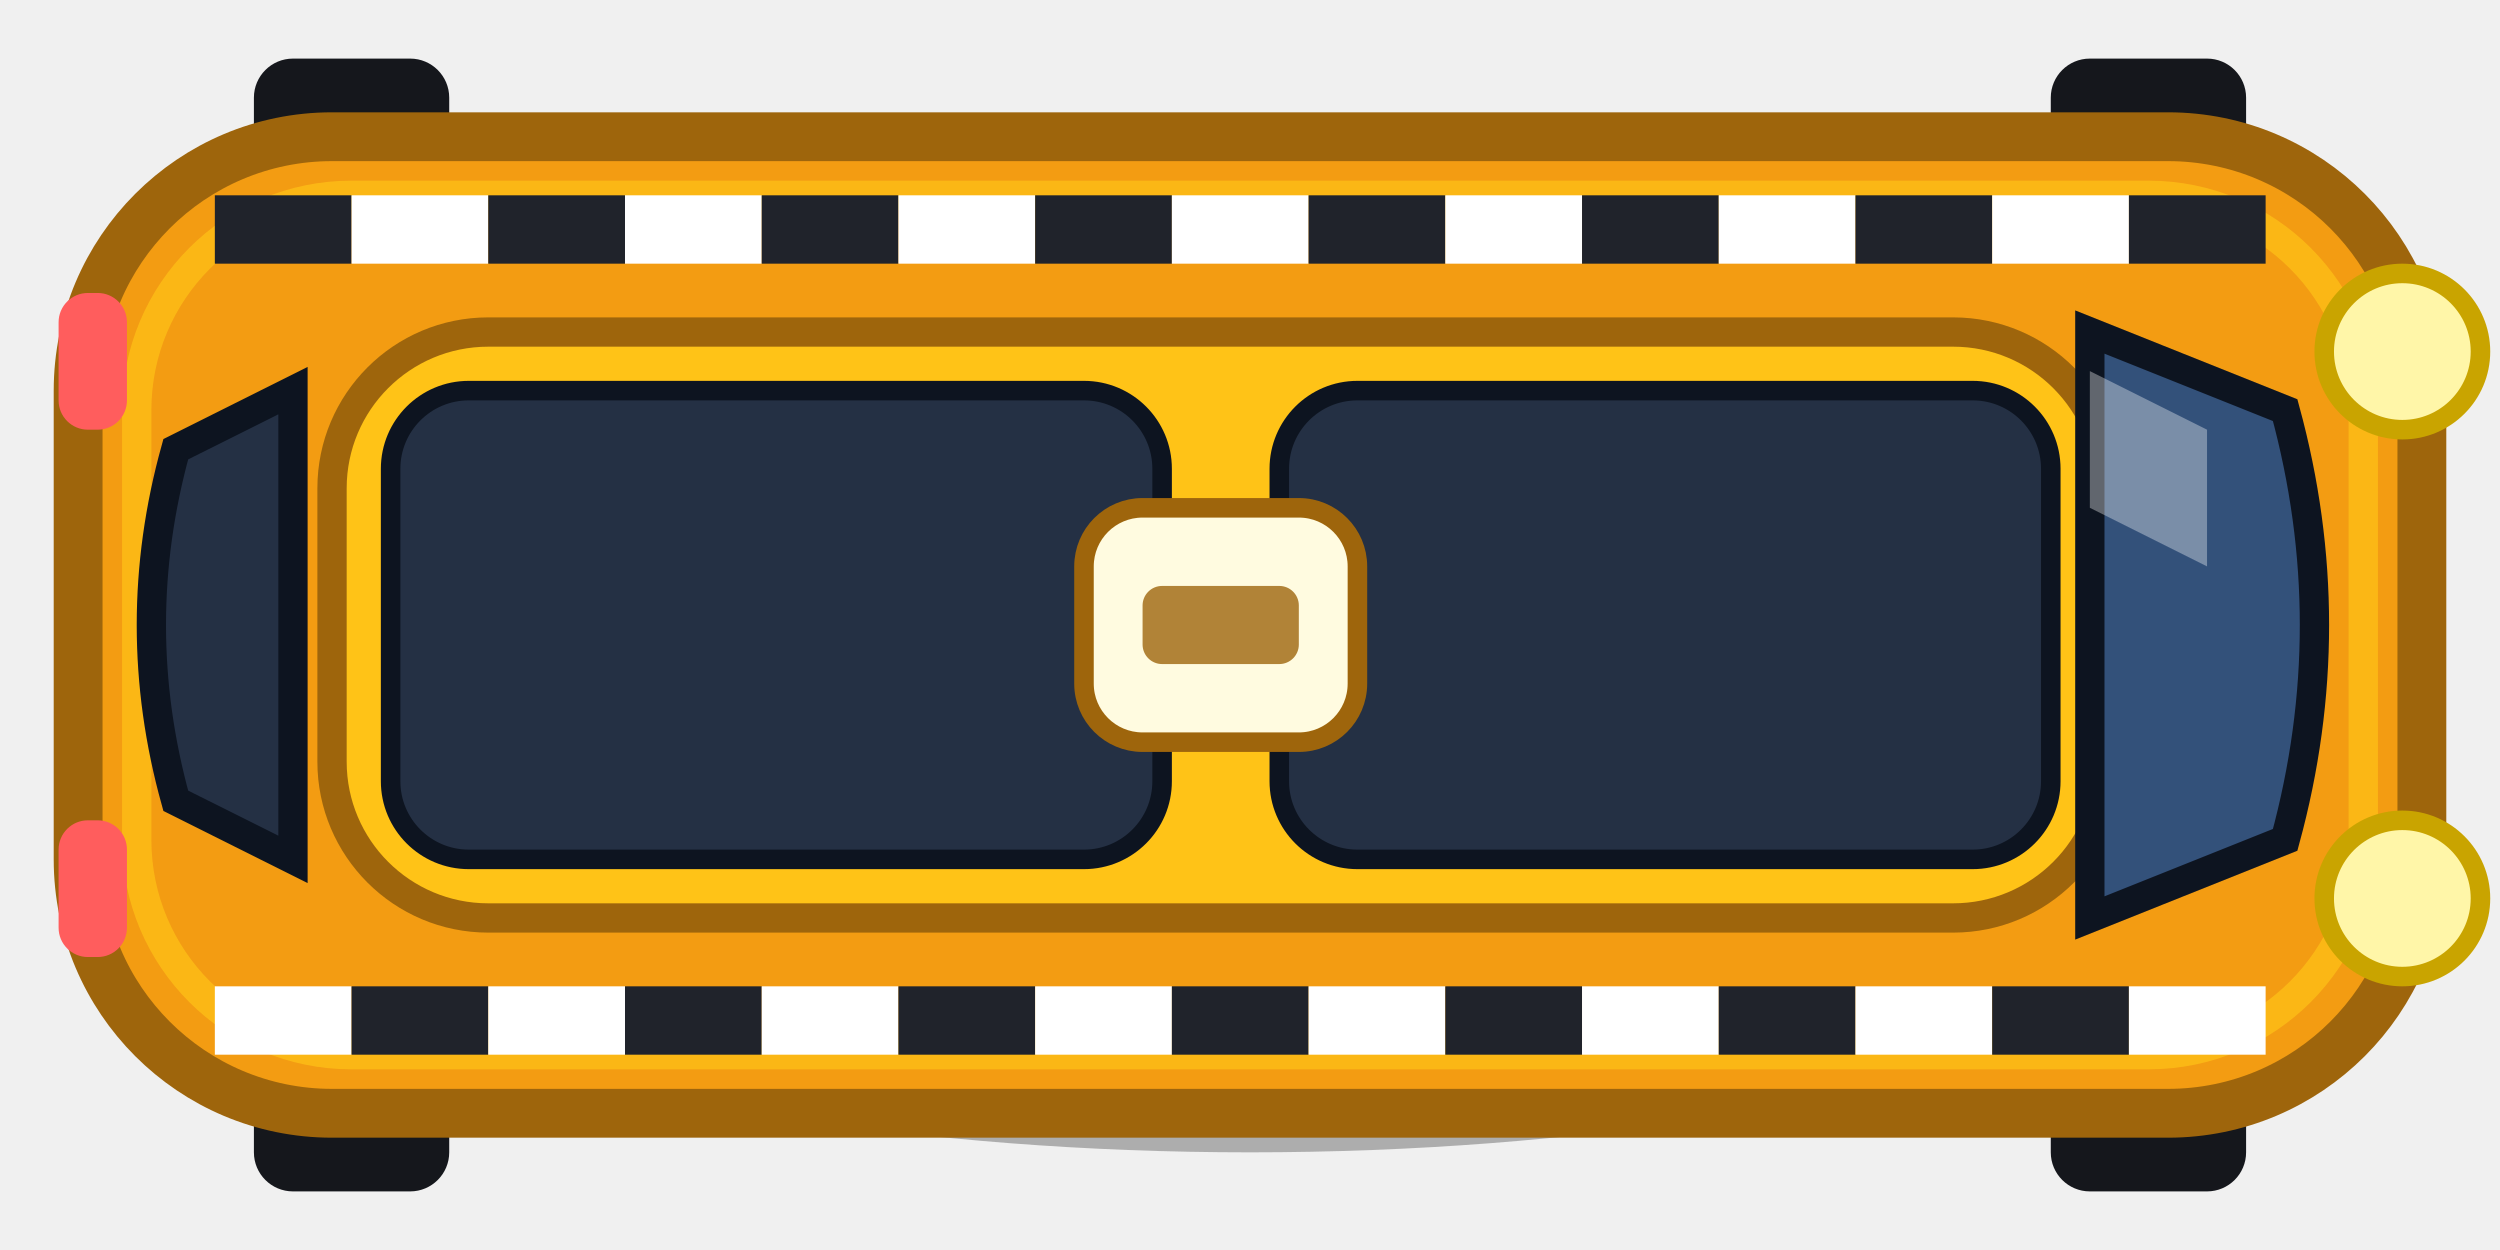
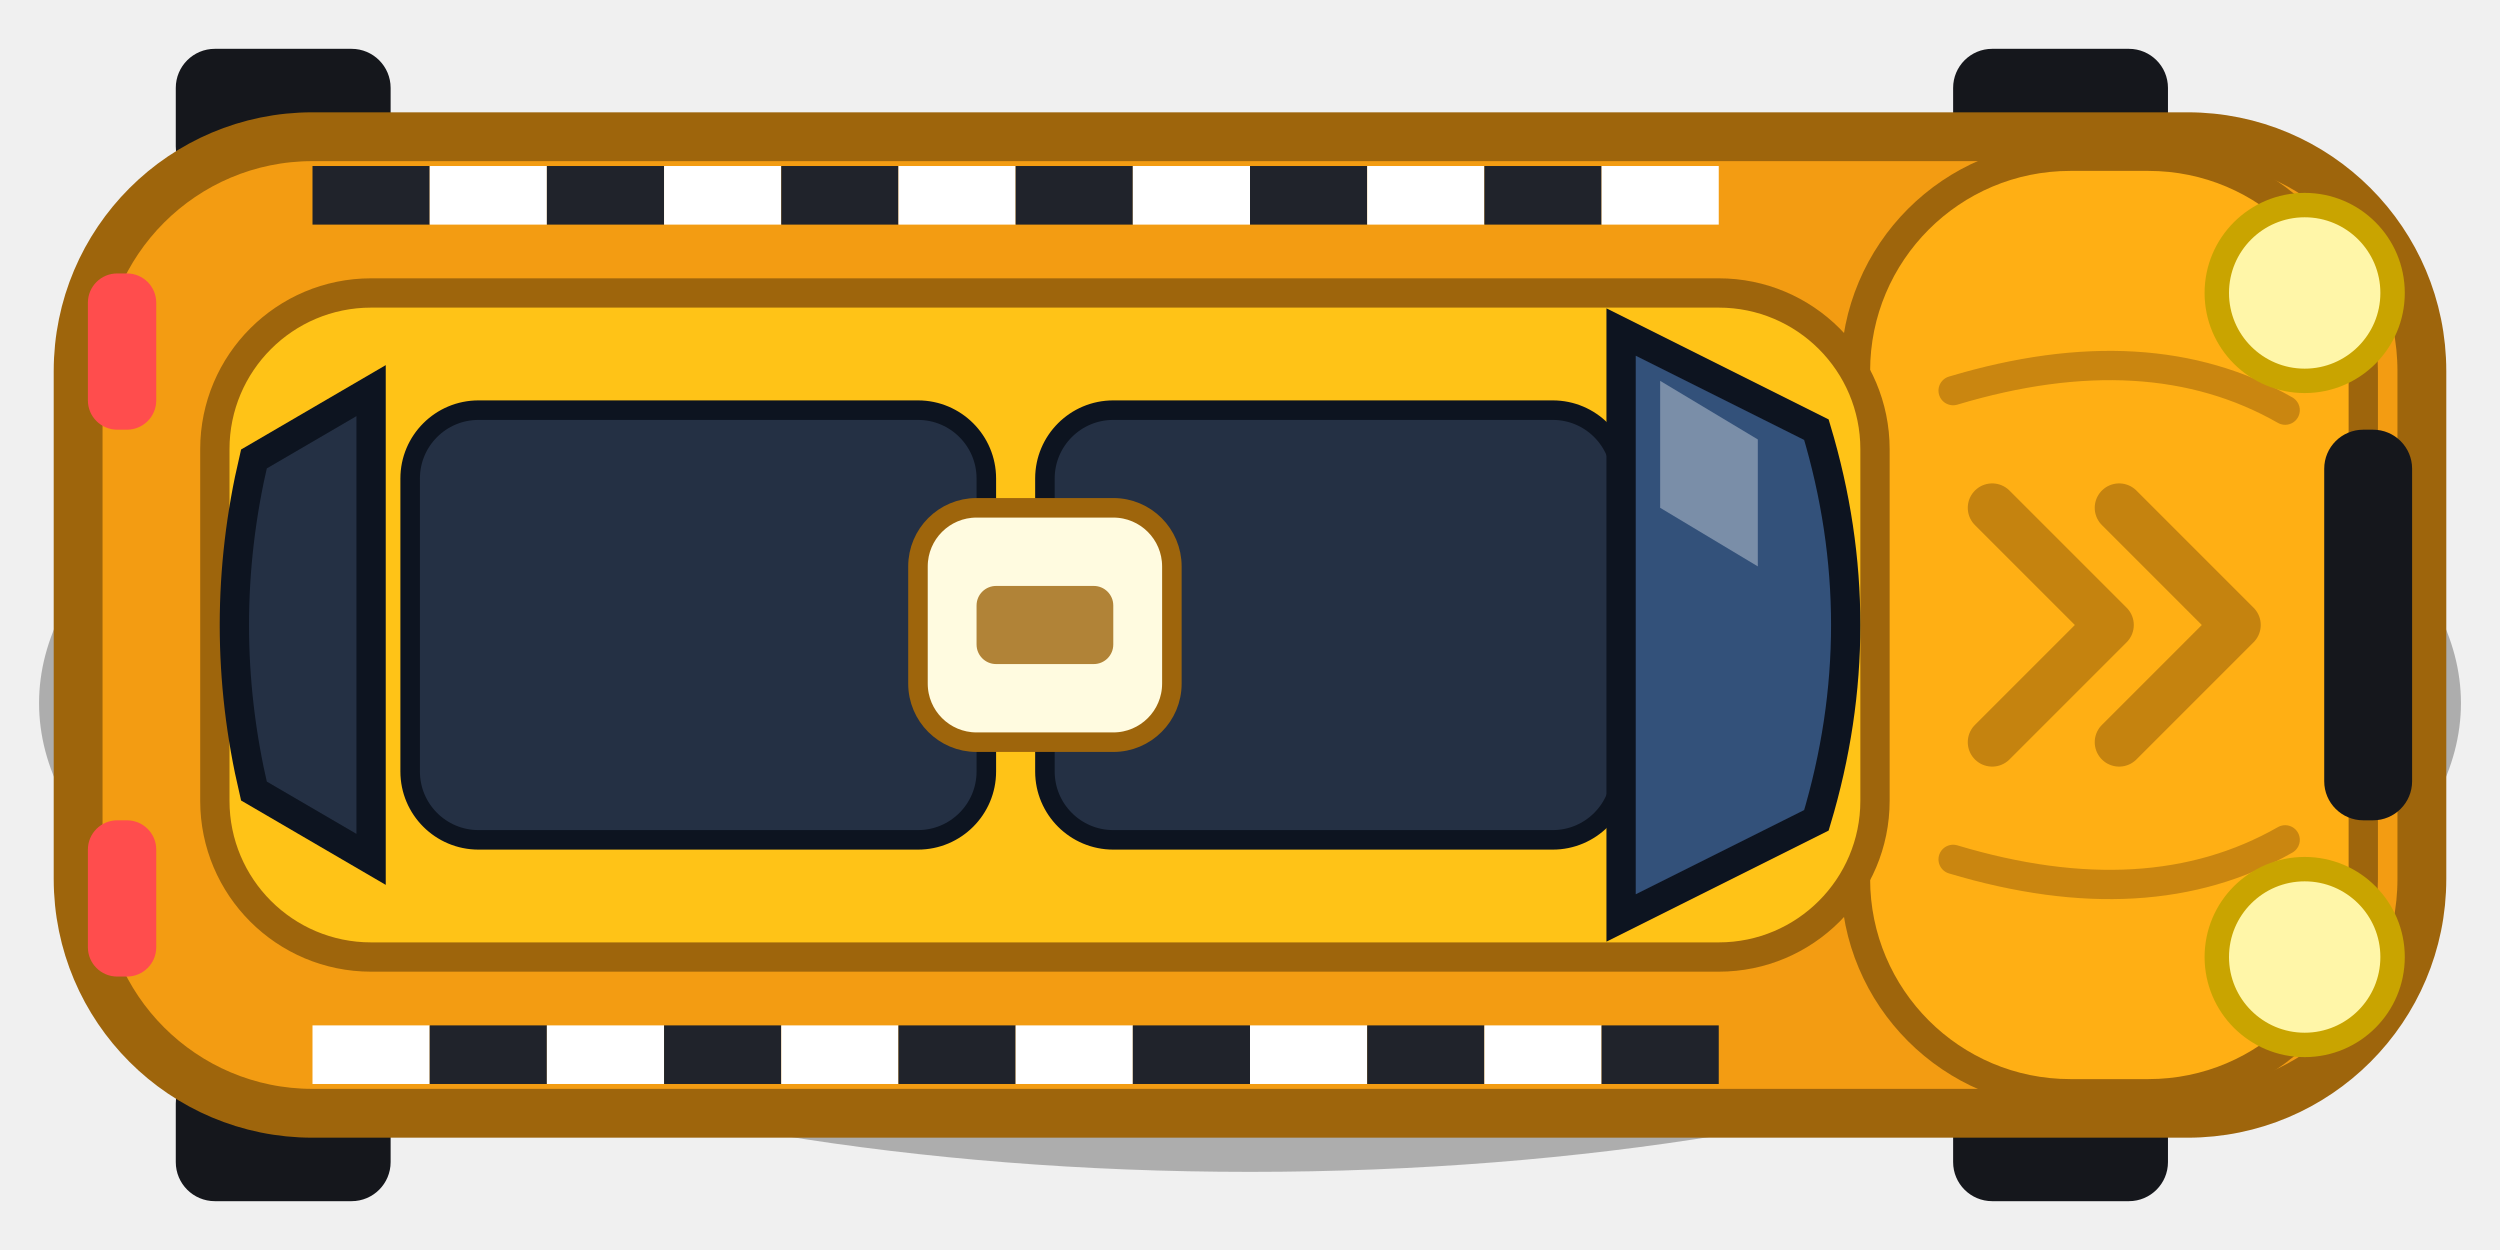
<svg xmlns="http://www.w3.org/2000/svg" width="256" height="128" viewBox="0 0 256 128">
-   <ellipse cx="128" cy="72" rx="122" ry="46" fill="#000" opacity="0.28" />
-   <rect x="210" y="6" width="20" height="14" rx="4" fill="#15171c" />
-   <rect x="210" y="108" width="20" height="14" rx="4" fill="#15171c" />
-   <rect x="26" y="6" width="20" height="14" rx="4" fill="#15171c" />
-   <rect x="26" y="108" width="20" height="14" rx="4" fill="#15171c" />
-   <rect x="8" y="14" width="240" height="100" rx="26" fill="#f39c12" stroke="#9e650c" stroke-width="5" />
-   <rect x="14" y="20" width="228" height="88" rx="22" fill="none" stroke="#ffc317" stroke-width="3" opacity="0.7" />
-   <rect x="22" y="20" width="14" height="7" fill="#20232b" />
-   <rect x="22" y="101" width="14" height="7" fill="#ffffff" />
-   <rect x="36" y="20" width="14" height="7" fill="#ffffff" />
-   <rect x="36" y="101" width="14" height="7" fill="#20232b" />
-   <rect x="50" y="20" width="14" height="7" fill="#20232b" />
-   <rect x="50" y="101" width="14" height="7" fill="#ffffff" />
-   <rect x="64" y="20" width="14" height="7" fill="#ffffff" />
-   <rect x="64" y="101" width="14" height="7" fill="#20232b" />
-   <rect x="78" y="20" width="14" height="7" fill="#20232b" />
-   <rect x="78" y="101" width="14" height="7" fill="#ffffff" />
-   <rect x="92" y="20" width="14" height="7" fill="#ffffff" />
-   <rect x="92" y="101" width="14" height="7" fill="#20232b" />
-   <rect x="106" y="20" width="14" height="7" fill="#20232b" />
-   <rect x="106" y="101" width="14" height="7" fill="#ffffff" />
-   <rect x="120" y="20" width="14" height="7" fill="#ffffff" />
-   <rect x="120" y="101" width="14" height="7" fill="#20232b" />
-   <rect x="134" y="20" width="14" height="7" fill="#20232b" />
-   <rect x="134" y="101" width="14" height="7" fill="#ffffff" />
-   <rect x="148" y="20" width="14" height="7" fill="#ffffff" />
-   <rect x="148" y="101" width="14" height="7" fill="#20232b" />
-   <rect x="162" y="20" width="14" height="7" fill="#20232b" />
-   <rect x="162" y="101" width="14" height="7" fill="#ffffff" />
-   <rect x="176" y="20" width="14" height="7" fill="#ffffff" />
-   <rect x="176" y="101" width="14" height="7" fill="#20232b" />
-   <rect x="190" y="20" width="14" height="7" fill="#20232b" />
-   <rect x="190" y="101" width="14" height="7" fill="#ffffff" />
-   <rect x="204" y="20" width="14" height="7" fill="#ffffff" />
-   <rect x="204" y="101" width="14" height="7" fill="#20232b" />
-   <rect x="218" y="20" width="14" height="7" fill="#20232b" />
-   <rect x="218" y="101" width="14" height="7" fill="#ffffff" />
-   <rect x="34" y="34" width="182" height="60" rx="16" fill="#ffc317" stroke="#9e650c" stroke-width="3" />
-   <rect x="40" y="40" width="79" height="48" rx="8" fill="#243044" stroke="#0d1420" stroke-width="2" />
-   <rect x="131" y="40" width="79" height="48" rx="8" fill="#243044" stroke="#0d1420" stroke-width="2" />
-   <path d="M214 34 L234 42 Q240 64 234 86 L214 94 Z" fill="#33517a" stroke="#0d1420" stroke-width="3" />
-   <path d="M214 38 L226 44 L226 58 L214 52 Z" fill="#ffffff" opacity="0.35" />
-   <path d="M30 40 L18 46 Q13 64 18 82 L30 88 Z" fill="#243044" stroke="#0d1420" stroke-width="3" />
-   <rect x="111" y="52" width="28" height="24" rx="6" fill="#fffbe0" stroke="#9e650c" stroke-width="2" />
-   <rect x="117" y="60" width="16" height="8" rx="2" fill="#9e650c" opacity="0.8" />
-   <circle cx="246" cy="36" r="8" fill="#fff6a8" stroke="#c9a400" stroke-width="2" />
-   <circle cx="246" cy="92" r="8" fill="#fff6a8" stroke="#c9a400" stroke-width="2" />
-   <rect x="6" y="30" width="7" height="14" rx="3" fill="#ff5d5d" />
-   <rect x="6" y="84" width="7" height="14" rx="3" fill="#ff5d5d" />
+   <ellipse cx="128" cy="72" rx="124" ry="48" fill="#000" opacity="0.28" />
+   <rect x="18" y="5" width="22" height="14" rx="4" fill="#15171c" />
+   <rect x="18" y="109" width="22" height="14" rx="4" fill="#15171c" />
+   <rect x="200" y="5" width="22" height="14" rx="4" fill="#15171c" />
+   <rect x="200" y="109" width="22" height="14" rx="4" fill="#15171c" />
+   <rect x="8" y="14" width="240" height="100" rx="24" fill="#f39c12" stroke="#9e650c" stroke-width="5" />
+   <rect x="190" y="16" width="52" height="96" rx="22" fill="#ffaf14" stroke="#9e650c" stroke-width="3" />
+   <path d="M200 40 Q220 34 234 42 M200 88 Q220 94 234 86" fill="none" stroke="#9e650c" stroke-width="3" opacity="0.55" stroke-linecap="round" />
+   <path d="M204 52 L216 64 L204 76 M217 52 L229 64 L217 76" fill="none" stroke="#9e650c" stroke-width="5" opacity="0.6" stroke-linecap="round" stroke-linejoin="round" />
+   <rect x="238" y="44" width="9" height="40" rx="4" fill="#15171c" />
+   <circle cx="236" cy="30" r="9" fill="#fff6a8" stroke="#c9a400" stroke-width="2.5" />
+   <circle cx="236" cy="98" r="9" fill="#fff6a8" stroke="#c9a400" stroke-width="2.5" />
+   <rect x="32" y="17" width="12" height="6" fill="#20232b" />
+   <rect x="32" y="105" width="12" height="6" fill="#ffffff" />
+   <rect x="44" y="17" width="12" height="6" fill="#ffffff" />
+   <rect x="44" y="105" width="12" height="6" fill="#20232b" />
+   <rect x="56" y="17" width="12" height="6" fill="#20232b" />
+   <rect x="56" y="105" width="12" height="6" fill="#ffffff" />
+   <rect x="68" y="17" width="12" height="6" fill="#ffffff" />
+   <rect x="68" y="105" width="12" height="6" fill="#20232b" />
+   <rect x="80" y="17" width="12" height="6" fill="#20232b" />
+   <rect x="80" y="105" width="12" height="6" fill="#ffffff" />
+   <rect x="92" y="17" width="12" height="6" fill="#ffffff" />
+   <rect x="92" y="105" width="12" height="6" fill="#20232b" />
+   <rect x="104" y="17" width="12" height="6" fill="#20232b" />
+   <rect x="104" y="105" width="12" height="6" fill="#ffffff" />
+   <rect x="116" y="17" width="12" height="6" fill="#ffffff" />
+   <rect x="116" y="105" width="12" height="6" fill="#20232b" />
+   <rect x="128" y="17" width="12" height="6" fill="#20232b" />
+   <rect x="128" y="105" width="12" height="6" fill="#ffffff" />
+   <rect x="140" y="17" width="12" height="6" fill="#ffffff" />
+   <rect x="140" y="105" width="12" height="6" fill="#20232b" />
+   <rect x="152" y="17" width="12" height="6" fill="#20232b" />
+   <rect x="152" y="105" width="12" height="6" fill="#ffffff" />
+   <rect x="164" y="17" width="12" height="6" fill="#ffffff" />
+   <rect x="164" y="105" width="12" height="6" fill="#20232b" />
+   <rect x="22" y="30" width="170" height="68" rx="16" fill="#ffc317" stroke="#9e650c" stroke-width="3" />
+   <rect x="42" y="42" width="59" height="44" rx="7" fill="#243044" stroke="#0d1420" stroke-width="2" />
+   <rect x="107" y="42" width="59" height="44" rx="7" fill="#243044" stroke="#0d1420" stroke-width="2" />
+   <path d="M166 34 L186 44 Q192 64 186 84 L166 94 Z" fill="#33517a" stroke="#0d1420" stroke-width="3" />
+   <path d="M170 39 L180 45 L180 58 L170 52 Z" fill="#ffffff" opacity="0.35" />
+   <path d="M38 40 L26 47 Q22 64 26 81 L38 88 Z" fill="#243044" stroke="#0d1420" stroke-width="3" />
+   <rect x="94" y="52" width="26" height="24" rx="6" fill="#fffbe0" stroke="#9e650c" stroke-width="2" />
+   <rect x="100" y="60" width="14" height="8" rx="2" fill="#9e650c" opacity="0.8" />
+   <rect x="9" y="28" width="7" height="16" rx="3" fill="#ff4d4d" />
+   <rect x="9" y="84" width="7" height="16" rx="3" fill="#ff4d4d" />
</svg>
